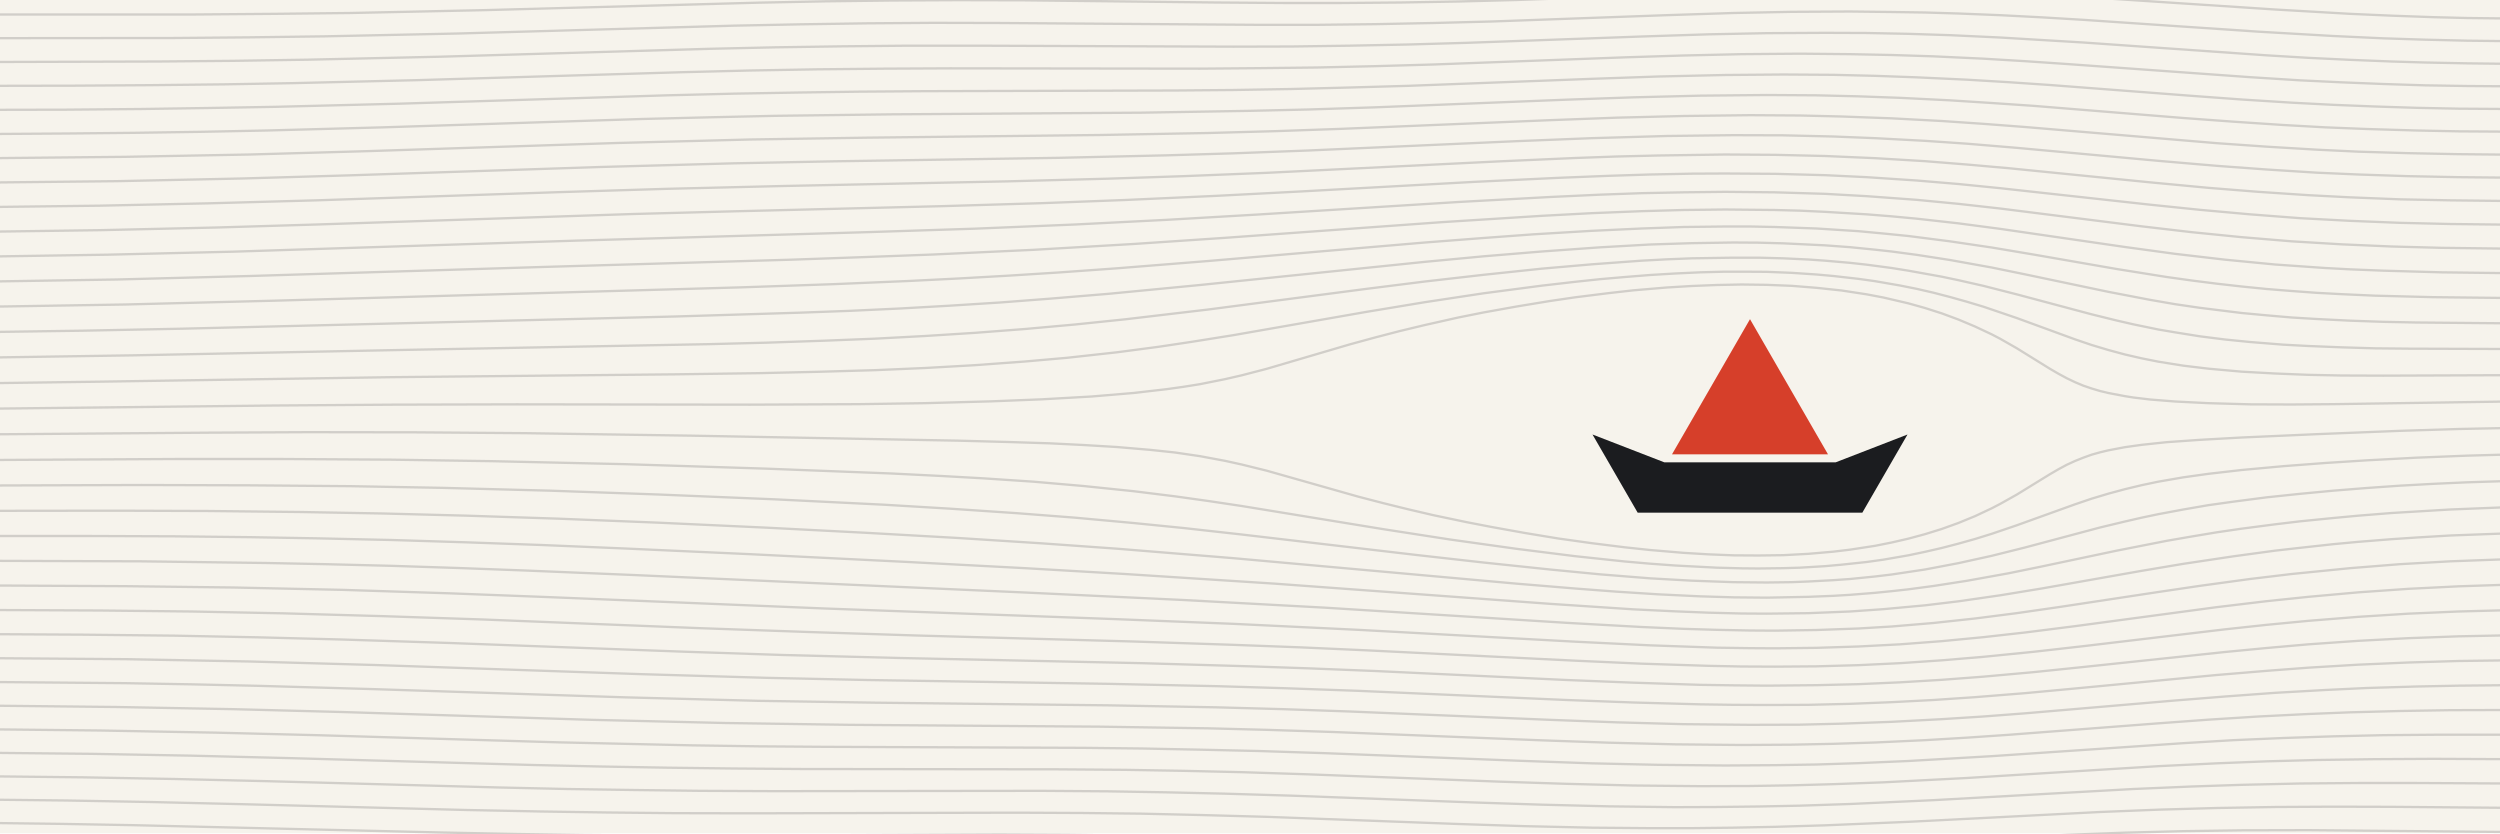
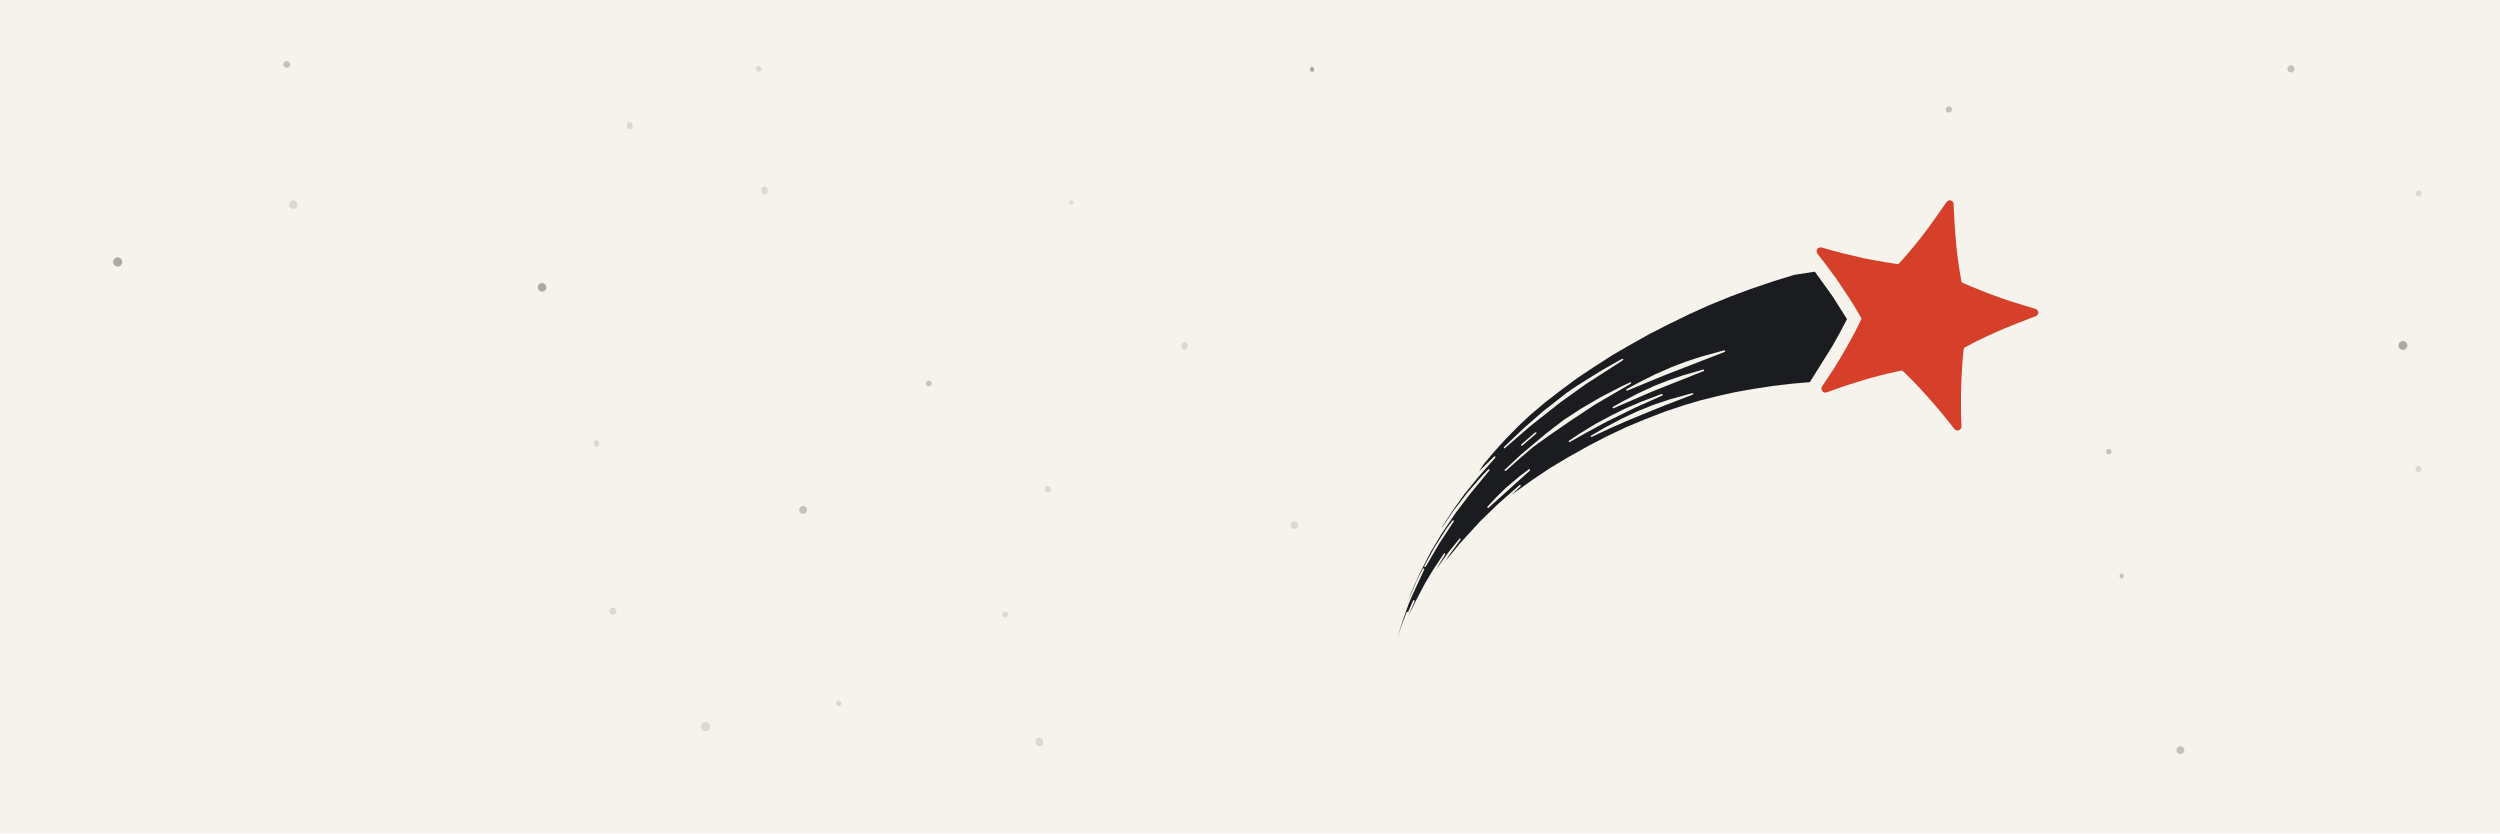
<svg xmlns="http://www.w3.org/2000/svg" viewBox="0 0 1500 500">
  <rect width="1500" height="500" fill="#f6f3ec" />
-   <path fill="none" stroke="#d1cec9" stroke-width="1.4" d="M-5 8.7l120 0 50 -0.4 45 -0.5 80 -1.7 165 -4.5 40 -0.8 40 -0.5 40 -0.2 40 0.1 115 1.3 40 0.3 35 0 35 -0.3 35 -0.6 35 -0.9 105 -3.8 35 -1.1 35 -0.7 35 -0.3 25 0.2 20 0.3 20 0.6 25 0.9 25 1.2 25 1.5 105 6.9 45 2.6 25 1.1 25 0.9 20 0.5 25 0.3M-5 22.9l110 -0.1 45 -0.4 45 -0.6 80 -1.7 165 -4.7 40 -0.8 40 -0.6 40 -0.3 40 0.1 155 1.1 35 0 35 -0.4 35 -0.7 35 -0.9 105 -3.8 40 -1.3 35 -0.7 35 -0.2 25 0.3 20 0.3 20 0.6 25 1 25 1.3 25 1.5 105 7.1 45 2.6 30 1.4 25 0.8 25 0.6 25 0.3M-5 37.2l100 -0.3 45 -0.4 45 -0.7 80 -1.8 160 -4.7 40 -0.9 40 -0.6 40 -0.4 40 0 155 0.6 35 -0.1 35 -0.5 35 -0.7 35 -1 105 -3.8 40 -1.3 35 -0.7 35 -0.2 25 0.1 25 0.5 25 0.8 30 1.4 50 3 110 7.7 25 1.5 25 1.2 25 1 20 0.6 25 0.5 25 0.3M-5 51.5l50 -0.1 45 -0.3 45 -0.5 40 -0.7 75 -1.8 160 -4.8 40 -1 40 -0.7 40 -0.4 40 -0.2 150 0.2 35 -0.3 35 -0.4 35 -0.8 35 -1 115 -4.3 35 -1.1 35 -0.8 35 -0.3 30 0.3 25 0.5 25 0.8 30 1.4 25 1.5 25 1.7 110 7.9 30 1.9 25 1.2 25 1 25 0.8 25 0.4 25 0.2M-5 65.9l45 -0.1 45 -0.4 40 -0.6 40 -0.7 75 -1.9 160 -5 40 -1 40 -0.7 35 -0.5 40 -0.3 150 -0.4 35 -0.3 35 -0.6 35 -0.9 35 -1 110 -4.2 40 -1.4 40 -0.9 35 -0.3 30 0.2 25 0.6 25 0.9 30 1.4 25 1.5 25 1.7 85 6.5 30 2.2 30 1.9 25 1.3 25 1 25 0.8 25 0.5 30 0.2M-5 80.4l45 -0.3 40 -0.4 40 -0.6 40 -0.8 70 -1.9 155 -5 40 -1 40 -0.9 70 -0.9 150 -1 65 -1.1 35 -0.8 40 -1.3 115 -4.6 40 -1.4 40 -1 40 -0.4 30 0.2 25 0.6 25 0.9 30 1.5 25 1.6 25 1.7 90 7.3 30 2.2 30 2 25 1.4 25 1 30 0.9 25 0.5 30 0.2M-5 94.9l80 -0.8 75 -1.4 70 -2 150 -4.9 80 -2.1 70 -1.1 140 -1.6 65 -1.2 40 -1.1 40 -1.4 125 -5.2 40 -1.5 40 -1 40 -0.5 30 0.2 25 0.6 30 1.1 30 1.6 25 1.7 25 1.9 115 9.7 30 2.1 30 1.8 25 1.2 30 0.9 30 0.6 30 0.3M-5 109.5l75 -0.8 75 -1.6 65 -1.9 150 -5 80 -2.2 60 -1.2 135 -2.1 65 -1.5 40 -1.2 45 -1.7 125 -5.6 45 -1.8 45 -1.3 40 -0.5 30 0.1 30 0.7 25 1 30 1.6 25 1.7 30 2.5 85 7.8 35 3 30 2.2 30 1.9 25 1.1 30 1 30 0.6 30 0.3M-5 124.2l65 -0.8 65 -1.4 65 -1.8 145 -4.9 65 -2 70 -1.7 135 -2.8 60 -1.6 45 -1.5 50 -2 140 -6.9 45 -2 25 -0.9 25 -0.6 40 -0.6 30 0.2 30 0.7 30 1.3 30 1.8 25 2 25 2.2 85 8.5 35 3.3 30 2.4 30 2 25 1.3 30 1.2 30 0.6 35 0.4M-5 139l65 -0.9 70 -1.6 60 -1.8 190 -6.3 60 -1.6 125 -3.1 60 -1.8 50 -1.9 55 -2.5 50 -2.6 105 -5.8 50 -2.4 30 -1.2 25 -0.8 25 -0.5 20 -0.1 30 0.2 30 0.8 25 1.2 30 2 25 2.1 25 2.5 90 9.9 30 3.1 30 2.7 30 2.3 30 1.6 30 1.2 30 0.7 35 0.4M-5 153.9l70 -1.1 75 -1.8 205 -6.6 175 -5.1 65 -2.1 60 -2.5 55 -2.8 55 -3.2 120 -7.5 55 -3 30 -1.4 25 -0.9 25 -0.5 25 -0.3 30 0.3 30 0.9 25 1.4 30 2.2 25 2.4 25 2.8 85 10.7 30 3.5 30 3 30 2.5 30 1.8 30 1.3 30 0.8 40 0.5M-5 168.9l75 -1.2 80 -2.1 175 -5.4 150 -4.4 45 -1.6 40 -1.5 60 -2.8 60 -3.5 55 -3.7 130 -9.4 60 -3.8 30 -1.6 30 -1.2 25 -0.7 25 -0.3 30 0.3 15 0.4 15 0.7 25 1.5 15 1.2 15 1.4 25 2.8 25 3.3 75 10.9 30 4.1 30 3.5 30 2.9 30 2.1 15 0.8 20 0.8 35 1 40 0.5M-5 184l80 -1.3 90 -2.3 280 -8 55 -1.9 45 -1.9 30 -1.5 30 -1.7 30 -1.9 35 -2.5 55 -4.4 130 -11.1 35 -2.7 30 -2.2 35 -2.1 30 -1.4 25 -0.9 25 -0.3 15 0 15 0.3 25 0.9 25 1.6 15 1.4 15 1.5 25 3.2 25 3.7 25 4.2 50 8.7 30 4.8 15 2.1 15 1.9 15 1.7 15 1.5 15 1.2 15 1.1 15 0.8 20 0.9 35 0.9 45 0.5M-5 199.2l55 -0.8 60 -1.2 295 -7.3 75 -2.3 30 -1.1 30 -1.4 30 -1.7 30 -1.9 30 -2.3 35 -2.9 55 -5.3 135 -13.9 35 -3.3 35 -2.9 35 -2.5 30 -1.7 25 -0.8 25 -0.4 15 0.1 15 0.4 25 1.2 15 1.1 15 1.5 10 1.1 15 2 20 3.1 25 4.5 20 4.1 50 10.5 25 4.8 15 2.6 15 2.2 25 3.1 15 1.4 15 1.3 15 0.9 20 1 20 0.7 20 0.4 55 0.5M-5 214.5l85 -1.3 165 -3.3 180 -3.4 35 -0.9 35 -1.2 30 -1.2 30 -1.6 30 -1.9 30 -2.3 30 -2.7 30 -3.1 50 -5.9 95 -12.4 35 -4.4 35 -4 35 -3.7 30 -2.6 30 -2.2 15 -0.8 15 -0.6 25 -0.4 15 0 15 0.4 15 0.7 10 0.7 15 1.3 10 1.1 15 2 10 1.6 20 3.6 10 2.1 15 3.4 20 5.1 45 12 15 3.7 10 2.3 15 3.1 10 1.7 15 2.4 15 1.9 15 1.5 20 1.6 15 0.8 20 0.8 20 0.6 20 0.2 60 0.2M-5 229.9l65 -0.9 175 -2.7 170 -1.7 50 -0.7 35 -0.8 35 -1 30 -1.3 30 -1.7 30 -2.2 25 -2.2 30 -3.3 25 -3.3 20 -3 25 -4 80 -14 35 -5.8 35 -5.3 35 -4.6 20 -2.3 15 -1.6 15 -1.3 15 -1.2 15 -0.9 15 -0.7 15 -0.4 10 0 15 0.1 15 0.6 15 1 10 0.9 15 1.7 10 1.4 15 2.6 10 2 10 2.3 10 2.6 10 2.8 10 3 20 6.8 35 12.8 10 3.4 10 3 10 2.7 10 2.3 10 2 15 2.4 15 1.8 20 1.8 20 1.1 20 0.8 20 0.4 25 0.1 75 -0.3M-5 245.2l170 -1.9 70 -0.5 75 -0.2 140 0.2 65 -0.3 40 -0.6 40 -1.1 30 -1.2 30 -1.7 25 -2.1 20 -2.3 10 -1.4 10 -1.6 15 -3 10 -2.3 15 -3.9 50 -14.7 15 -4.1 15 -3.9 15 -3.6 20 -4.5 15 -3 20 -3.6 20 -3.3 15 -2.2 20 -2.5 15 -1.7 20 -1.7 15 -0.9 15 -0.6 15 -0.3 15 0.2 15 0.6 15 1.2 15 1.6 15 2.3 10 1.9 15 3.5 10 2.8 10 3.2 10 3.7 10 4.2 10 4.7 5 2.6 10 5.7 20 12.4 5 2.9 5 2.7 5 2.4 5 2.1 5 1.7 5 1.5 5 1.2 10 1.9 5 0.8 10 1.2 15 1.2 20 1 25 0.7 25 0.1 25 -0.2 105 -1.6M-5 260.6l130 -1 60 -0.3 65 0.1 65 0.5 100 1.5 160 3 30 0.8 25 0.8 20 1 20 1.2 20 1.7 15 1.6 15 2.2 15 2.8 10 2.2 15 3.7 55 15.6 15 3.9 15 3.7 15 3.5 20 4.2 15 2.9 20 3.6 20 3.3 20 2.8 20 2.5 15 1.6 20 1.7 15 0.9 15 0.6 15 0.1 15 -0.2 15 -0.8 15 -1.3 10 -1.2 15 -2.3 10 -2 10 -2.3 10 -2.7 10 -3.1 10 -3.6 10 -4.1 10 -4.7 5 -2.6 10 -5.6 20 -12.3 5 -2.9 5 -2.7 5 -2.3 5 -2 5 -1.8 5 -1.4 5 -1.2 10 -1.9 10 -1.4 15 -1.6 20 -1.4 25 -1.4 45 -2 50 -2 35 -1.1 30 -0.6M-5 276l110 -0.6 65 0 65 0.4 60 0.9 80 1.8 85 2.7 75 2.9 30 1.5 25 1.4 30 2 30 2.6 30 3.1 25 3.1 20 2.8 20 3 85 13.9 40 6.2 40 5.6 35 4.4 30 3.2 15 1.3 15 1.1 25 1.3 15 0.4 10 0.1 15 -0.2 10 -0.3 15 -0.9 10 -0.9 15 -1.6 10 -1.4 15 -2.6 10 -2.1 10 -2.3 10 -2.6 10 -2.8 10 -3.1 15 -5.1 35 -12.6 10 -3.4 10 -3 10 -2.7 10 -2.4 10 -2.1 15 -2.6 15 -2.1 20 -2.3 25 -2.3 25 -1.9 25 -1.6 30 -1.6 30 -1.2 25 -0.7M-5 291.3l90 -0.3 65 0.2 60 0.5 55 1 65 1.7 65 2.3 70 2.9 65 3.2 40 2.4 40 2.7 35 2.7 35 3.2 30 3 35 3.9 105 12.3 40 4.5 40 4.2 30 2.9 30 2.4 25 1.4 25 0.9 20 0.2 15 -0.2 10 -0.4 15 -0.8 10 -0.7 15 -1.5 10 -1.2 20 -3 20 -3.8 20 -4.4 20 -5 45 -12 15 -3.6 10 -2.3 10 -2.1 15 -2.8 15 -2.6 15 -2.1 20 -2.6 20 -2.1 20 -1.9 20 -1.6 20 -1.4 20 -1.1 20 -0.9 25 -0.8M-5 306.5l75 -0.1 55 0.2 55 0.6 50 0.9 50 1.3 55 1.8 60 2.4 65 3 60 3.1 55 3.1 50 3.2 45 3.2 70 5.7 170 15.3 35 2.9 25 1.9 25 1.6 25 1.2 20 0.6 20 0.2 25 -0.5 15 -0.6 10 -0.6 15 -1.2 10 -1 10 -1.1 15 -2 20 -3.1 25 -4.5 20 -4.1 45 -9.5 30 -5.9 15 -2.6 15 -2.5 15 -2.2 20 -2.6 15 -1.8 20 -2 15 -1.4 20 -1.6 35 -2.1 35 -1.4M-5 321.6l60 0 50 0.2 45 0.5 40 0.7 45 1 45 1.4 45 1.6 50 2.1 75 3.4 95 4.7 70 3.7 60 3.5 90 5.8 165 12.1 50 3.3 25 1.2 20 0.8 20 0.5 15 0.1 25 -0.3 25 -1 20 -1.4 25 -2.3 20 -2.4 25 -3.6 25 -4.1 60 -10.6 25 -4.2 30 -4.5 25 -3.4 15 -1.7 20 -2.2 15 -1.4 20 -1.6 15 -1 20 -1.2 35 -1.3M-5 336.5l90 0.3 75 1 35 0.7 40 1 40 1.3 40 1.5 65 2.7 235 10.5 95 4.5 85 4.6 145 9.1 45 2.5 25 1.1 20 0.6 20 0.4 15 0.1 25 -0.4 25 -0.9 20 -1.2 25 -2.1 25 -2.7 25 -3.2 25 -3.6 60 -9.1 25 -3.7 30 -4.1 25 -3 35 -3.5 30 -2.4 30 -1.7 35 -1.3M-5 351.3l80 0.4 65 0.8 65 1.4 65 2.1 60 2.3 165 6.8 175 6.4 70 2.8 75 3.6 130 7.1 45 2.2 40 1.4 20 0.3 15 0.1 25 -0.3 25 -0.8 25 -1.3 25 -1.9 25 -2.4 25 -2.8 30 -3.8 85 -11.4 30 -3.6 25 -2.6 30 -2.7 30 -2.1 30 -1.5 30 -1M-5 366l65 0.3 55 0.6 55 1.1 60 1.7 60 2 130 5.2 65 2.3 65 2.1 130 3.6 60 2 40 1.5 40 1.8 125 6.2 40 1.8 40 1.3 20 0.4 20 0.1 25 -0.2 25 -0.7 25 -1.2 25 -1.7 25 -2.1 30 -3 30 -3.4 85 -10.1 25 -2.7 25 -2.4 30 -2.4 30 -1.9 30 -1.3 30 -0.8M-5 380.5l55 0.3 55 0.6 50 1 50 1.3 65 2.1 140 5.2 60 2 70 1.8 145 3.1 65 1.9 35 1.2 40 1.6 115 5.4 40 1.6 40 1.3 20 0.3 20 0.2 30 -0.3 25 -0.6 25 -1.1 25 -1.5 25 -1.9 30 -2.7 30 -3.1 85 -9 25 -2.4 25 -2.2 30 -2.1 30 -1.6 30 -1.1 30 -0.6M-5 394.9l80 0.6 75 1.4 75 2.1 160 5.5 75 2.2 60 1.3 145 2.3 65 1.4 40 1.2 45 1.6 125 5.5 40 1.5 40 1.1 20 0.3 20 0.1 25 -0.1 25 -0.6 25 -1 25 -1.3 25 -1.7 30 -2.4 30 -2.8 85 -8.1 30 -2.5 25 -1.9 30 -1.8 30 -1.3 30 -0.9 30 -0.4M-5 409.2l80 0.7 40 0.7 40 0.9 70 2 150 4.9 80 2.1 70 1.1 140 1.6 65 1.2 40 1.1 40 1.4 120 5 40 1.5 40 1.1 40 0.4 30 -0.1 25 -0.6 30 -1.1 30 -1.6 25 -1.6 25 -1.9 90 -7.7 30 -2.4 30 -2.2 30 -1.7 25 -1.2 30 -0.9 25 -0.5 30 -0.3M-5 423.4l75 0.8 70 1.3 65 1.7 150 4.7 80 1.9 75 1.1 150 1.1 65 1 35 0.9 40 1.3 125 5 40 1.4 40 1 40 0.4 30 -0.2 25 -0.5 25 -0.8 30 -1.4 25 -1.5 25 -1.7 90 -6.9 30 -2.2 30 -1.9 30 -1.5 25 -1 30 -0.8 30 -0.5 35 -0.1M-5 437.6l65 0.7 70 1.3 60 1.5 145 4.3 80 1.8 40 0.6 40 0.3 155 0.6 35 0.4 35 0.7 35 0.8 40 1.3 115 4.5 45 1.6 40 0.9 40 0.4 30 -0.2 25 -0.4 25 -0.8 30 -1.3 50 -2.9 115 -7.8 30 -1.8 30 -1.3 30 -1 30 -0.7 35 -0.3 40 0M-5 451.7l60 0.6 60 1.1 60 1.5 145 4.1 40 0.9 40 0.7 40 0.5 40 0.3 155 0.2 40 0.3 35 0.6 35 0.8 40 1.3 115 4.4 40 1.3 40 1 40 0.4 30 -0.1 25 -0.4 25 -0.7 30 -1.1 50 -2.6 115 -7.1 35 -1.7 30 -1.2 30 -0.8 35 -0.5 35 -0.2 45 0.2M-5 465.8l55 0.6 55 1 55 1.3 140 3.8 40 0.9 40 0.6 40 0.5 45 0.2 160 -0.2 40 0.3 35 0.6 35 0.8 40 1.2 110 4.1 40 1.3 40 1 40 0.5 25 -0.1 25 -0.3 25 -0.5 30 -1 50 -2.3 120 -6.7 35 -1.5 30 -1 35 -0.8 35 -0.3 35 0 55 0.3M-5 479.8l45 0.5 50 0.9 55 1.3 135 3.5 45 0.9 40 0.6 40 0.4 45 0.1 160 -0.4 40 0.2 35 0.4 35 0.8 40 1.1 115 4.3 40 1.3 40 0.9 35 0.3 25 0 25 -0.3 25 -0.5 30 -0.9 50 -2.1 115 -5.9 35 -1.4 35 -1 35 -0.6 35 -0.2 35 0.1 70 0.6M-5 493.8l40 0.5 45 0.8 185 4.4 45 0.9 40 0.6 40 0.3 45 0.1 165 -0.7 40 0.2 35 0.4 35 0.7 35 1 115 4.2 40 1.2 40 0.9 35 0.4 25 0 25 -0.3 25 -0.4 25 -0.8 50 -1.9 115 -5.4 35 -1.3 35 -0.9 35 -0.5 40 -0.1 120 1.1" />
-   <path fill="#1b1c1f" d="M955.5 260.7L998.6 277.4L1101.4 277.4L1144.5 260.7L1117.4 307.6L982.6 307.6Z" />
-   <path fill="#d63f2a" d="M1050 191.5L1096.8 272.6L1003.2 272.6Z" />
+   <path fill="#dcd9d3" d="M376.1 75.4a1.8 1.8 0 1 0 3.5 0a1.8 1.8 0 1 0 -3.5 0ZM356.3 266.1a1.6 1.6 0 1 0 3.1 0a1.6 1.6 0 1 0 -3.1 0ZM626.8 293.5a1.8 1.8 0 1 0 3.7 0a1.8 1.8 0 1 0 -3.7 0ZM774.3 315.1a2.3 2.3 0 1 0 4.6 0a2.3 2.3 0 1 0 -4.6 0ZM1449.4 116.1a1.8 1.8 0 1 0 3.6 0a1.8 1.8 0 1 0 -3.6 0ZM365.6 366.7a2.1 2.1 0 1 0 4.3 0a2.1 2.1 0 1 0 -4.3 0ZM453.5 41.3a1.7 1.7 0 1 0 3.4 0a1.7 1.7 0 1 0 -3.4 0ZM621.5 445.1a2.2 2.2 0 1 0 4.3 0a2.2 2.2 0 1 0 -4.3 0ZM456.9 114.2a1.9 1.9 0 1 0 3.7 0a1.9 1.9 0 1 0 -3.7 0ZM1449.2 281.4a1.8 1.8 0 1 0 3.7 0a1.8 1.8 0 1 0 -3.7 0ZM641.6 121.5a1.2 1.2 0 1 0 2.4 0a1.2 1.2 0 1 0 -2.4 0ZM501.6 422.1a1.6 1.6 0 1 0 3.3 0a1.6 1.6 0 1 0 -3.3 0ZM173.4 122.8a2.6 2.6 0 1 0 5.2 0a2.6 2.6 0 1 0 -5.2 0ZM420.6 436a2.7 2.7 0 1 0 5.5 0a2.7 2.7 0 1 0 -5.5 0ZM709 207.6a1.8 1.8 0 1 0 3.5 0a1.8 1.8 0 1 0 -3.5 0ZM601.3 368.7a1.7 1.7 0 1 0 3.5 0a1.7 1.7 0 1 0 -3.5 0Z" />
+   <path fill="#c4c2bd" d="M170 38.7a2 2 0 1 0 4.1 0a2 2 0 1 0 -4.1 0ZM1372.4 41.3a2.2 2.2 0 1 0 4.4 0a2.2 2.2 0 1 0 -4.4 0ZM479.5 305.9a2.3 2.3 0 1 0 4.7 0a2.3 2.3 0 1 0 -4.7 0ZM1263.7 271a1.6 1.6 0 1 0 3.2 0a1.6 1.6 0 1 0 -3.2 0ZM1167.4 65.7a1.9 1.9 0 1 0 3.8 0a1.9 1.9 0 1 0 -3.8 0ZM1305.9 450.1a2.3 2.3 0 1 0 4.7 0a2.3 2.3 0 1 0 -4.7 0ZM555.6 230.1a1.7 1.7 0 1 0 3.4 0a1.7 1.7 0 1 0 -3.4 0ZM1271.8 345.6a1.2 1.2 0 1 0 2.3 0a1.2 1.2 0 1 0 -2.3 0Z" />
+   <path fill="#acaaa6" d="M322.7 172.4a2.5 2.5 0 1 0 5.1 0a2.5 2.5 0 1 0 -5.1 0ZM67.9 157.2a2.7 2.7 0 1 0 5.5 0a2.7 2.7 0 1 0 -5.5 0ZM1439.1 207.3a2.6 2.6 0 1 0 5.3 0a2.6 2.6 0 1 0 -5.3 0ZM786.1 41.6a1.2 1.2 0 1 0 2.3 0a1.2 1.2 0 1 0 -2.3 0Z" />
+   <path fill="#1b1c1f" d="M838.5 382.5L841.4 374L844 367.2L844.5 367L844.8 367.3L847.9 360.3L848.3 360L848.6 360.1L848.8 360.7L844.8 370.1L849.6 360.3L855 350L859.8 342L866.4 332.1L866.9 331.9L867.2 332.5L861.6 341.7L869 331.5L875.7 323.2L876.3 323.1L876.4 323.7L870.8 331.3L867 337L876.1 325.9L888 312.9L898.7 302.5L911.9 290.9L912.4 291.1L912.4 291.7L906.9 296.9L919.5 287.9L929.6 281.1L940.4 274.6L953.3 267.4L964.9 261.4L975.7 256.3L987.2 251.5L999.4 246.8L1010.2 243.2L1020 240.3L1031.1 237.5L1041.1 235.3L1052.3 233.3L1063.5 231.6L1075.3 230.2L1085.9 229.3L1099.4 207.7L1103.6 200.2L1108.2 191.5L1099.5 177.7L1088.9 163L1076.6 164.9L1063.9 168.8L1050.1 173.5L1038.3 177.9L1025.5 183.1L1014 188.3L1001.1 194.6L989.9 200.3L977.9 207L967.1 213.3L955.6 220.7L946.3 226.9L936.3 234.3L927 241.5L918 249.1L911.2 255.5L903.8 263L896.7 270.8L890.4 278.3L887.3 282.9L896.5 273.9L896.9 273.8L897.3 274L897.2 274.6L887.4 285.7L878.7 296.4L871.5 306.5L865.5 315.8L864.9 317L872.2 306.3L880.6 295.4L889.7 285L893 281.6L893.7 281.6L893.7 282.2L882.1 296.3L873.5 307.6L864.8 320.5L858.4 331.2L851.3 345.1L846.6 355.8L844.7 360.9L850.5 347.4L853.7 341.2L854.4 341L854.6 341.6L847.1 357.8L844.9 363.1L841.4 373.1ZM976.3 234.4L975.7 234.1L975.9 233.5L983.3 229.5L993.1 224.6L1003.1 220.2L1011.8 216.9L1020.7 214L1033.7 210.4L1034.7 210.2L1035.2 210.5L1034.9 211.1L998.6 225.2ZM968 245L967.5 244.8L967.6 244.2L973.5 240.9L983.1 235.9L992.9 231.4L1000.8 228.3L1009.5 225.3L1022 221.7L1022.5 221.9L1022.3 222.6L991.1 235ZM954.9 262.2L954.4 262L954.6 261.4L963.4 256.3L973.4 251L983.1 246.5L991.8 243L1001.3 239.8L1014.2 236.2L1015.6 235.9L1016 236.1L1015.8 236.7L996.4 244.2L977.6 251.9L965.5 257.2ZM941.7 265.3L941.2 265.1L941.3 264.5L947.9 260.1L957.4 254.3L967.1 249.1L975.2 245.1L984.1 241.3L996.4 236.6L997.2 236.4L997.6 236.6L997.7 237L997.4 237.3L980.7 244.8L963.8 253.1L952.5 259.2ZM903.4 282.6L902.8 282.5L902.8 281.9L912.3 273L927.3 260.4L938.3 251.9L948.6 245.2L960.6 238.2L973 231.8L978.1 229.4L978.7 229.5L978.8 229.8L978.5 230.2L956.9 242.8L942.1 252.6L929.6 261.2L919.9 268.2L911.6 275.3ZM902.8 269L902.3 268.9L902.3 268.3L914.5 256.7L925.6 247L939.6 236L945.7 231.8L960.2 222.7L972.5 215.7L973.4 215.3L973.9 215.4L974 215.8L973.8 216.1L951.3 230.6L936.1 241.5L918.1 255.7ZM913.2 267.5L912.7 267.4L912.7 266.7L921.2 259.4L921.9 259.5L921.8 260.1ZM893 304.8L892.5 304.8L892.4 304.1L897.8 298.3L903.2 293L912.3 285.3L917.4 281.5L918 281.6L918 282.3ZM855.3 340.2L854.7 340.2L854.5 339.7L860.8 328.2L868 317L871.5 312.3L872.1 312.1L872.3 312.8L863.7 325.9Z" />
+   <path fill="#d63f2a" d="M1093 148.5L1092.3 148.4L1091.6 148.6L1091 148.8L1090.5 149.3L1090.1 149.9L1090 150.5L1090 151.2L1090.2 151.9L1095.1 158.2L1099.4 164L1102.1 167.7L1105.9 173.4L1109.5 178.8L1112.9 184.2L1116.6 190.5L1116.8 190.9L1116.8 191.2L1116.8 191.5L1116.6 191.9L1113.4 198.4L1110.4 204L1107.2 209.7L1103.8 215.5L1100.1 221.5L1093.1 232.1L1092.9 232.7L1092.9 233.4L1093 234L1093.4 234.6L1093.8 235.1L1094.4 235.4L1095.1 235.6L1095.7 235.5L1107.7 231.3L1114.4 229.2L1120.9 227.2L1127.2 225.5L1133.3 224L1140.5 222.4L1140.8 222.4L1141.2 222.4L1141.6 222.6L1141.9 222.8L1147.1 227.9L1151.4 232.4L1155.9 237.3L1160.4 242.4L1164.9 247.7L1172.8 257.6L1173.5 258.1L1173.9 258.2L1174.4 258.3L1174.8 258.3L1175.3 258.2L1175.9 257.8L1176.2 257.5L1176.6 257L1176.8 256.5L1176.9 256L1176.6 248.2L1176.6 243.5L1176.6 236.4L1176.8 229.7L1177.1 223.1L1177.5 216.8L1178.2 209.6L1178.3 209.3L1178.5 208.9L1178.7 208.6L1179 208.4L1185.4 205L1191.2 202.2L1197.1 199.5L1203.3 196.8L1209.8 194.2L1221.7 189.6L1222.2 189.3L1222.5 189L1222.8 188.5L1222.9 188.1L1223 187.5L1222.9 187L1222.7 186.6L1222.5 186.2L1222.1 185.7L1221.4 185.4L1214 183.1L1207.1 181L1200.6 178.8L1194.2 176.5L1188.3 174.2L1182.5 171.8L1177.6 169.7L1177.4 169.5L1177.1 169.3L1176.9 169L1176.8 168.6L1175.6 161.4L1174.7 155.1L1173.9 148.6L1173.3 141.8L1172.8 134.9L1172.1 122.2L1172 121.6L1171.7 121L1171.1 120.6L1170.5 120.3L1169.8 120.2L1169.2 120.3L1168.5 120.6L1168.1 121L1160.8 131.4L1156.7 137.1L1152.6 142.5L1148.5 147.6L1144.4 152.5L1139.6 157.9L1139.2 158.2L1139 158.3L1138.5 158.4L1138.2 158.4L1131.1 157.3L1124.8 156.2L1118.4 155L1111.8 153.4L1104.9 151.8L1097.9 149.9Z" />
</svg>
